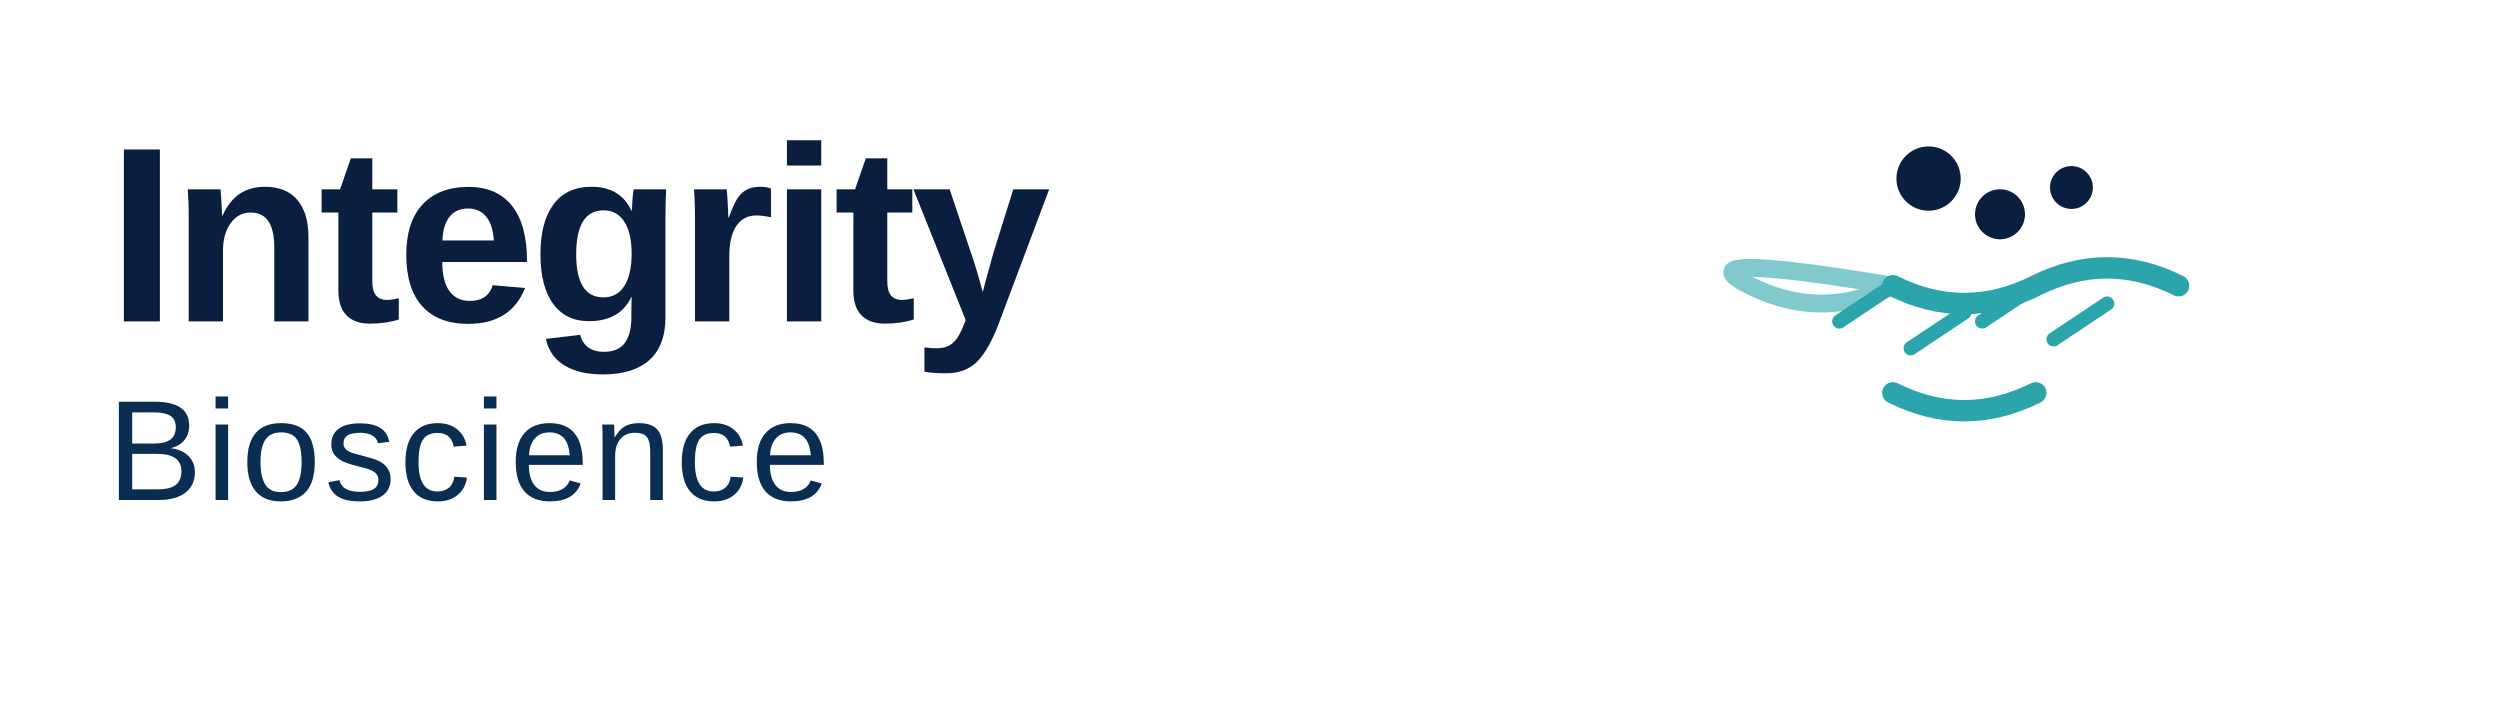
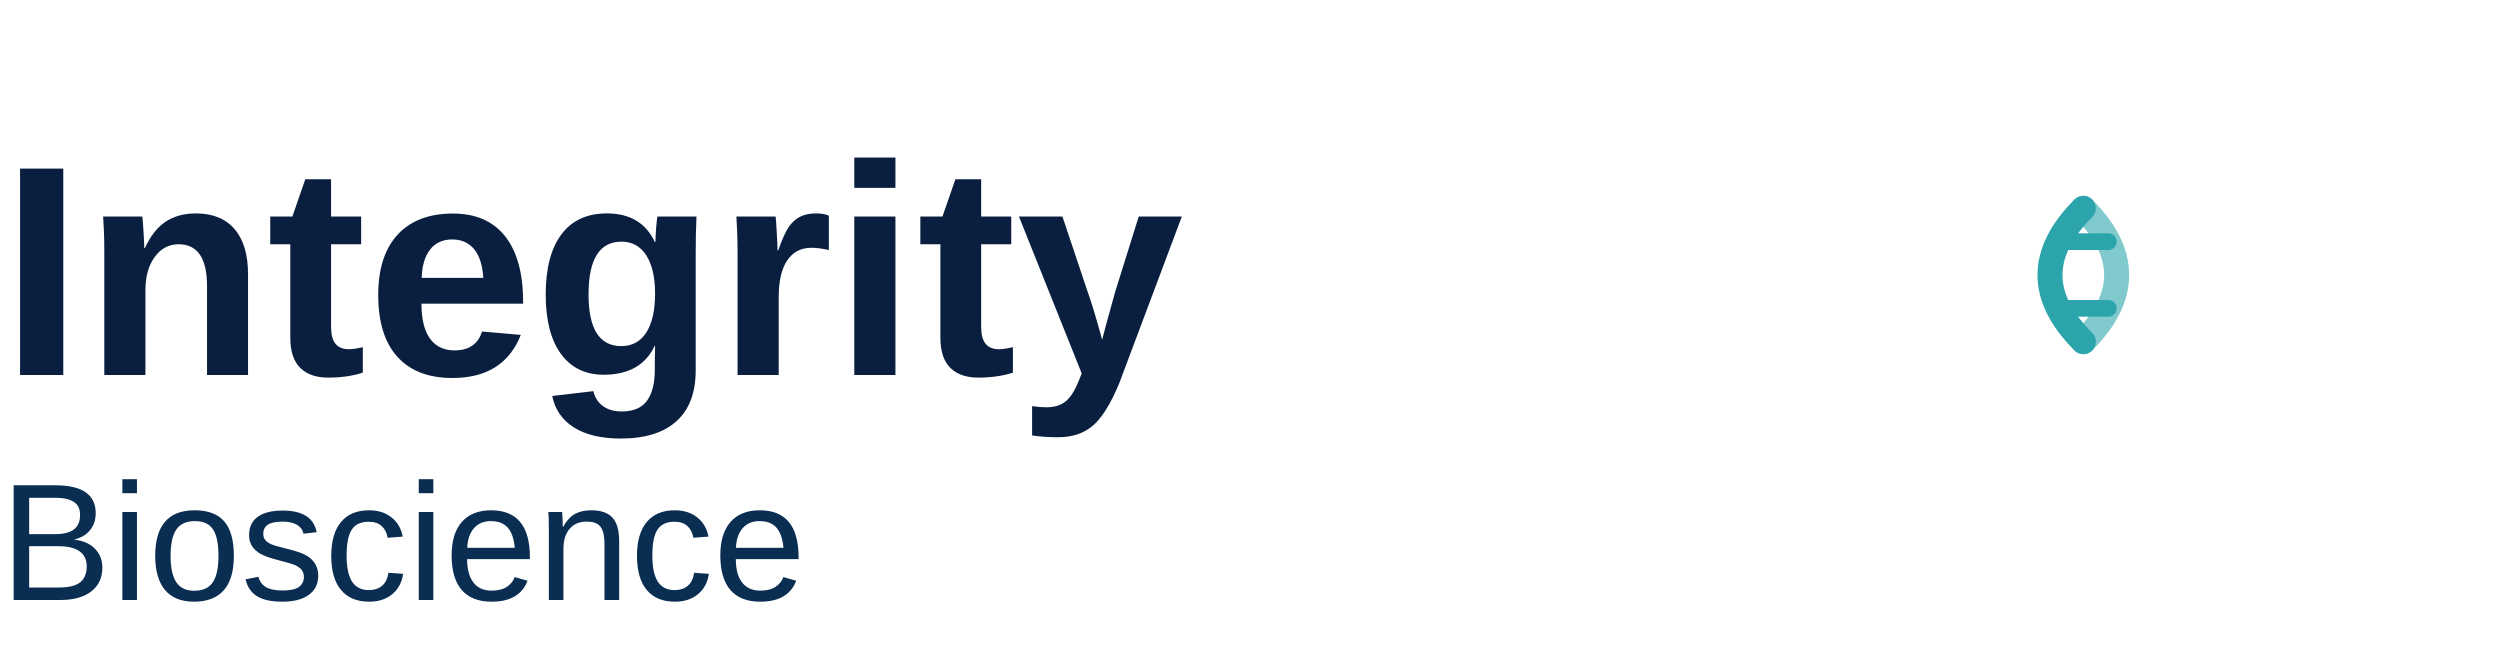
- <svg xmlns="http://www.w3.org/2000/svg" viewBox="0 0 1400 400">
-   <text x="60" y="180" font-family="Sora, Arial, sans-serif" font-size="140" font-weight="800" fill="#0a1f3f" letter-spacing="-3">Integrity</text>
-   <text x="60" y="280" font-family="Sora, Arial, sans-serif" font-size="80" font-weight="500" fill="#0a2d52" letter-spacing="2">Bioscience</text>
-   <g transform="translate(1000, 100)">
-     <circle cx="80" cy="0" r="18" fill="#0a1f3f" />
-     <circle cx="120" cy="20" r="14" fill="#0a1f3f" />
-     <circle cx="160" cy="5" r="12" fill="#0a1f3f" />
-     <path d="M 60 60 Q 100 80, 140 60 T 220 60" stroke="#2ba5ab" stroke-width="12" fill="none" stroke-linecap="round" />
-     <path d="M 60 60 Q 20 80, -20 60 T 60 60" stroke="#2ba5ab" stroke-width="10" fill="none" stroke-linecap="round" opacity="0.6" />
-     <line x1="60" y1="60" x2="30" y2="80" stroke="#2ba5ab" stroke-width="8" stroke-linecap="round" />
-     <line x1="100" y1="75" x2="70" y2="95" stroke="#2ba5ab" stroke-width="8" stroke-linecap="round" />
-     <line x1="140" y1="60" x2="110" y2="80" stroke="#2ba5ab" stroke-width="8" stroke-linecap="round" />
-     <line x1="180" y1="70" x2="150" y2="90" stroke="#2ba5ab" stroke-width="8" stroke-linecap="round" />
-     <path d="M 60 120 Q 100 140, 140 120" stroke="#2ba5ab" stroke-width="12" fill="none" stroke-linecap="round" />
+ <svg xmlns="http://www.w3.org/2000/svg" viewBox="0 0 300 80">
+   <text x="0" y="45" font-family="Arial, sans-serif" font-size="36" font-weight="700" fill="#0a1f3f">Integrity</text>
+   <text x="0" y="72" font-family="Arial, sans-serif" font-size="20" font-weight="400" fill="#0a2d52">Bioscience</text>
+   <g transform="translate(250, 25)">
+     <path d="M 0 0 Q -8 8, 0 16" stroke="#2ba5ab" stroke-width="3" fill="none" stroke-linecap="round" />
+     <path d="M 0 0 Q 8 8, 0 16" stroke="#2ba5ab" stroke-width="3" fill="none" stroke-linecap="round" opacity="0.6" />
+     <line x1="-3" y1="4" x2="3" y2="4" stroke="#2ba5ab" stroke-width="2" stroke-linecap="round" />
+     <line x1="-3" y1="12" x2="3" y2="12" stroke="#2ba5ab" stroke-width="2" stroke-linecap="round" />
  </g>
</svg>
